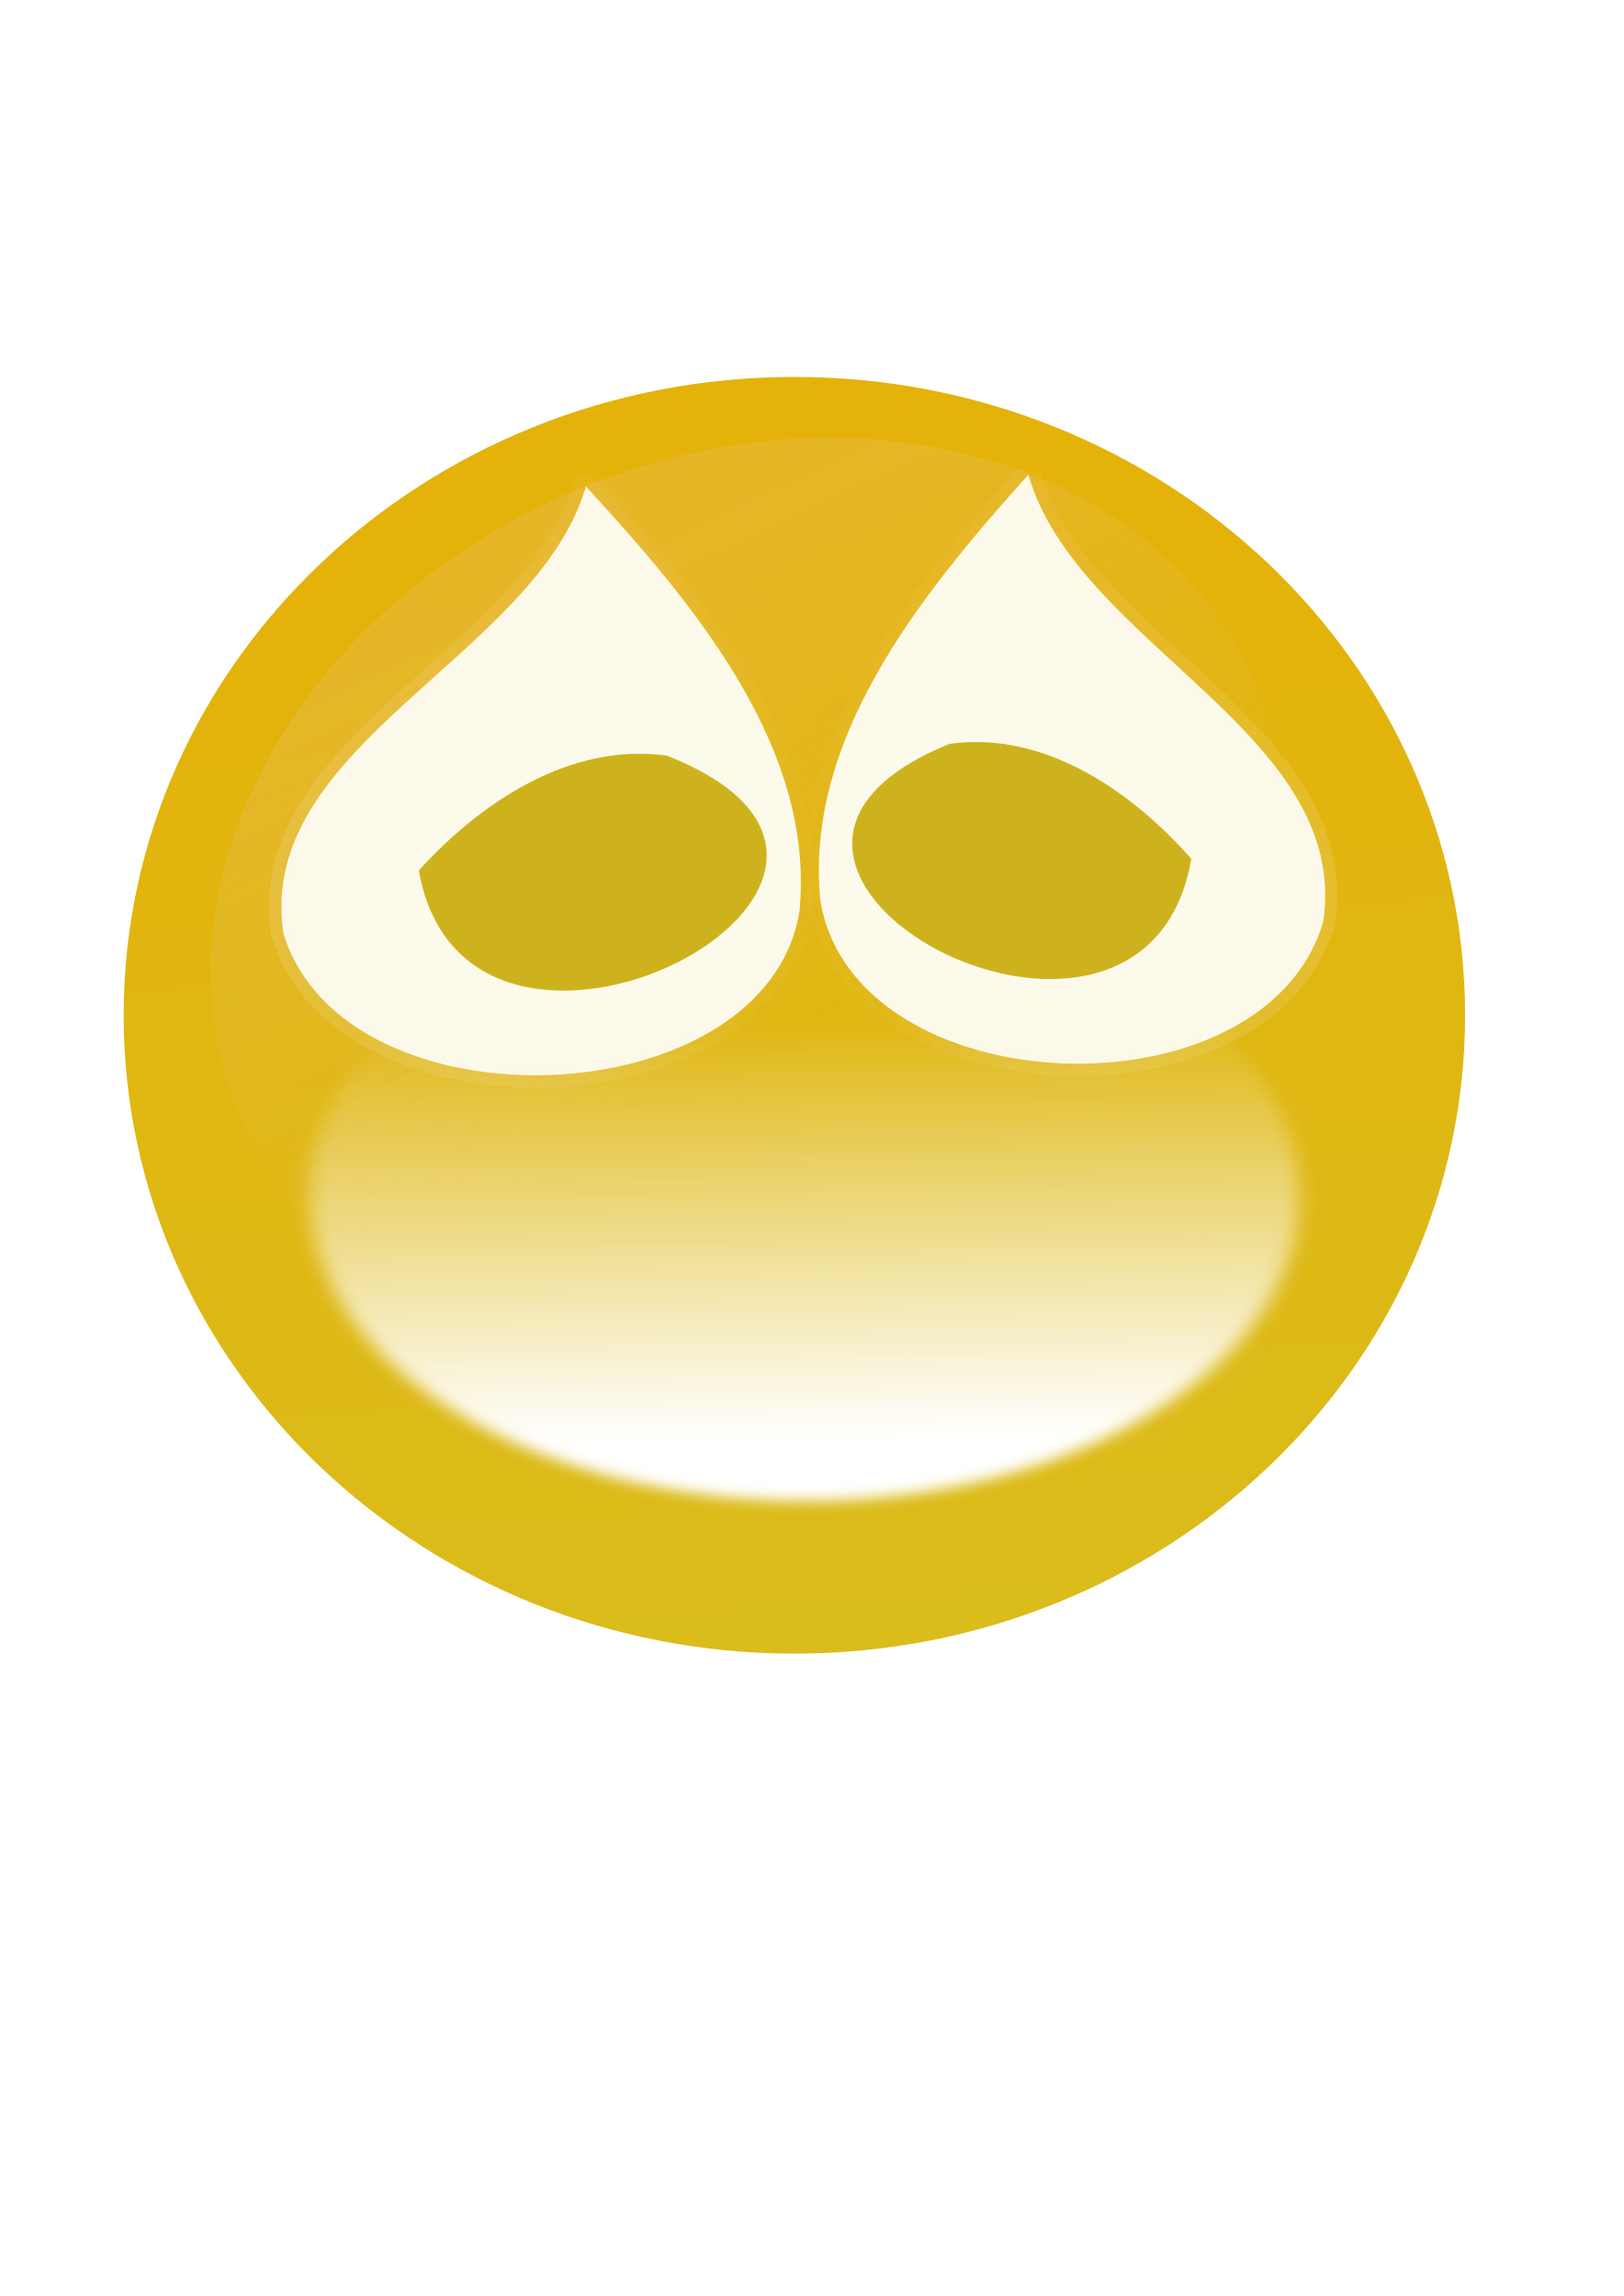
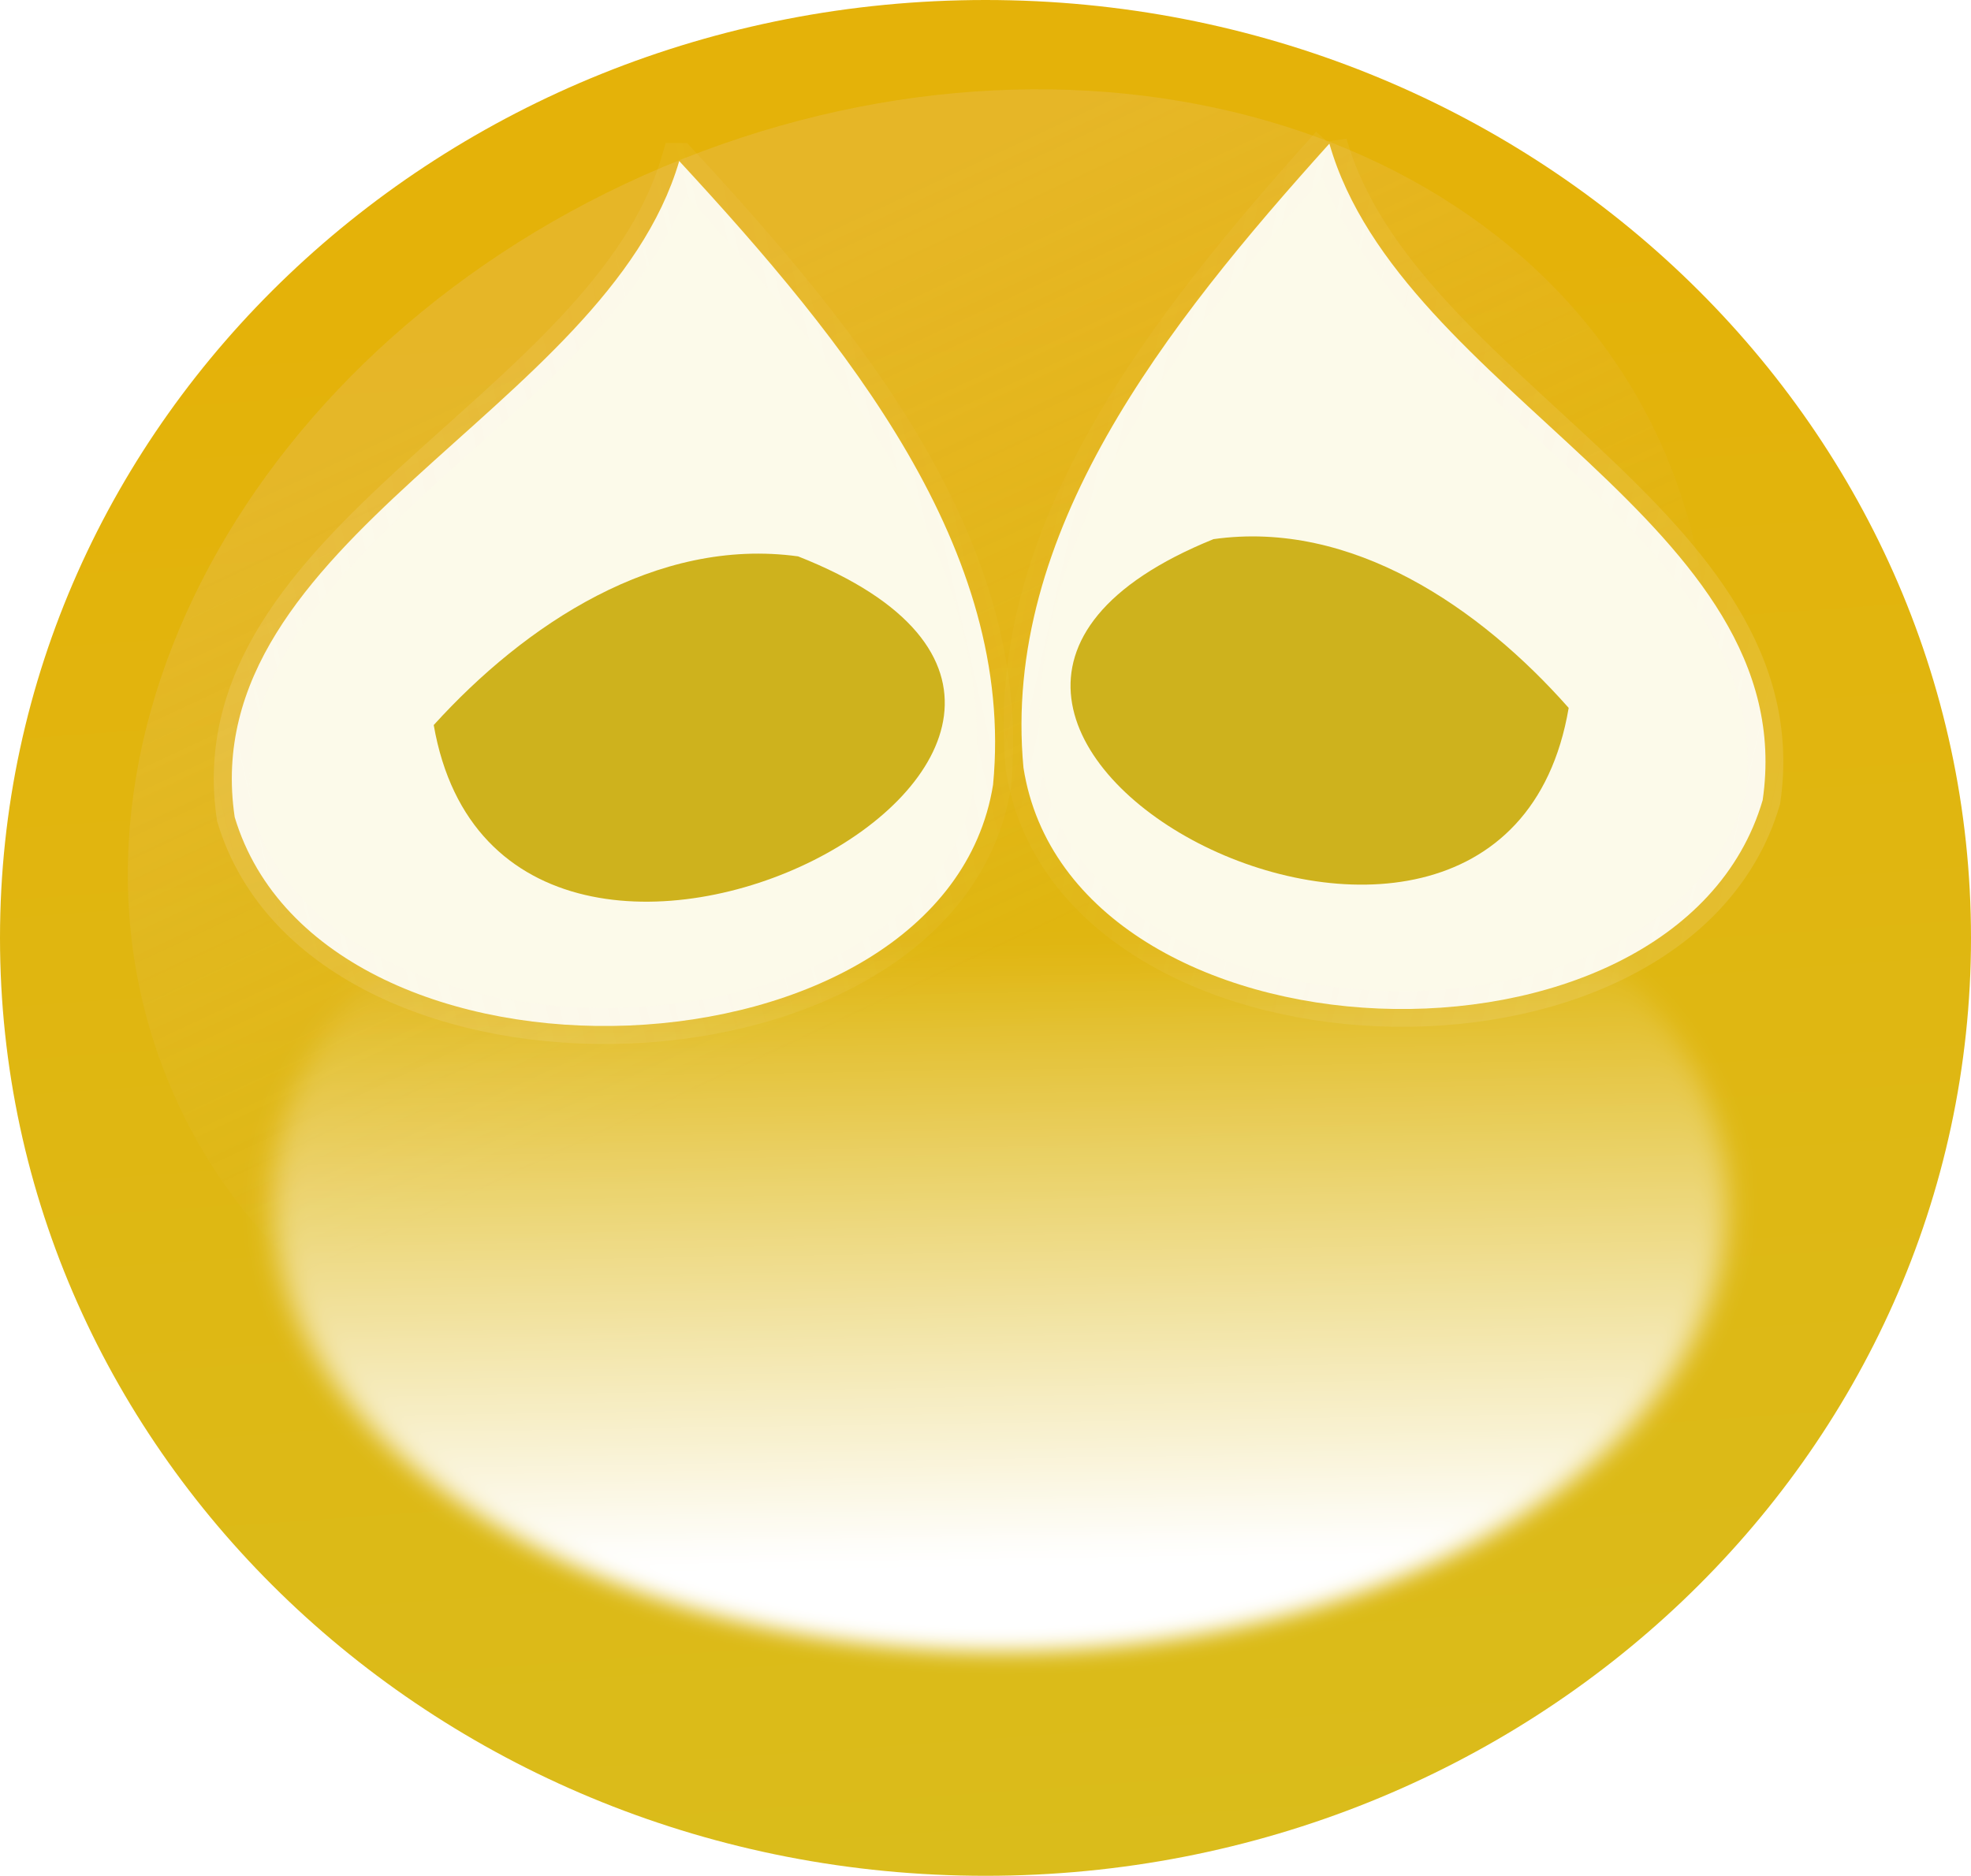
- <svg xmlns="http://www.w3.org/2000/svg" xmlns:xlink="http://www.w3.org/1999/xlink" width="744.094" height="1052.362" id="svg2" version="1.1">
+ <svg xmlns="http://www.w3.org/2000/svg" xmlns:xlink="http://www.w3.org/1999/xlink" width="614.73" height="585.164" id="svg2" version="1.1">
  <defs id="defs4">
    <linearGradient id="linearGradient4309">
      <stop style="stop-color:#f0f0ff;stop-opacity:1;" offset="0" id="stop4311" />
      <stop style="stop-color:#f0f1ff;stop-opacity:0;" offset="1" id="stop4313" />
    </linearGradient>
    <linearGradient id="linearGradient4001">
      <stop style="stop-color:#fff0f0;stop-opacity:1;" offset="0" id="stop4003" />
      <stop style="stop-color:#fff0f0;stop-opacity:0;" offset="1" id="stop4005" />
    </linearGradient>
    <linearGradient id="linearGradient3939">
      <stop style="stop-color:#f0d2d2;stop-opacity:1;" offset="0" id="stop3941" />
      <stop style="stop-color:#f0d2d2;stop-opacity:0;" offset="1" id="stop3943" />
    </linearGradient>
    <linearGradient id="linearGradient3775">
      <stop style="stop-color:#ffffff;stop-opacity:1;" offset="0" id="stop3777" />
      <stop style="stop-color:#ffffff;stop-opacity:0;" offset="1" id="stop3779" />
    </linearGradient>
    <linearGradient id="linearGradient3765">
      <stop style="stop-color:#e4b209;stop-opacity:1;" offset="0" id="stop3767" />
      <stop style="stop-color:#dabc1b;stop-opacity:1;" offset="1" id="stop3769" />
    </linearGradient>
    <linearGradient xlink:href="#linearGradient3765" id="linearGradient3771" x1="448.42" y1="322.953" x2="487.842" y2="845.797" gradientUnits="userSpaceOnUse" />
    <linearGradient xlink:href="#linearGradient3775" id="linearGradient3781" x1="350.02" y1="261.023" x2="354.462" y2="444.655" gradientUnits="userSpaceOnUse" />
    <linearGradient xlink:href="#linearGradient3765-9" id="linearGradient3881-2" gradientUnits="userSpaceOnUse" x1="208.801" y1="427.85" x2="295.128" y2="427.85" />
    <linearGradient id="linearGradient3765-9">
      <stop style="stop-color:#b01b1b;stop-opacity:1;" offset="0" id="stop3767-7" />
      <stop style="stop-color:#e24848;stop-opacity:1;" offset="1" id="stop3769-6" />
    </linearGradient>
    <linearGradient xlink:href="#linearGradient3939" id="linearGradient3945" x1="238.993" y1="582.489" x2="231.623" y2="434.889" gradientUnits="userSpaceOnUse" />
    <linearGradient xlink:href="#linearGradient4001-8" id="linearGradient4007-6" x1="204.123" y1="642.748" x2="224.586" y2="338.463" gradientUnits="userSpaceOnUse" />
    <linearGradient id="linearGradient4001-8">
      <stop style="stop-color:#fff0f0;stop-opacity:1;" offset="0" id="stop4003-1" />
      <stop style="stop-color:#fff0f0;stop-opacity:0;" offset="1" id="stop4005-6" />
    </linearGradient>
    <linearGradient xlink:href="#linearGradient4339-2" id="linearGradient4345-8" x1="425.809" y1="155.813" x2="469.755" y2="528.103" gradientUnits="userSpaceOnUse" />
    <linearGradient id="linearGradient4339-2">
      <stop style="stop-color:#fff0f0;stop-opacity:0.21" offset="0" id="stop4341-0" />
      <stop style="stop-color:#fff0f0;stop-opacity:0;" offset="1" id="stop4343-0" />
    </linearGradient>
    <linearGradient gradientTransform="matrix(-0.08133115,-0.9933705,1.267282,-0.06375217,-201.9966,886.5239)" y2="528.103" x2="469.755" y1="155.813" x1="425.809" gradientUnits="userSpaceOnUse" id="linearGradient4362" xlink:href="#linearGradient4339-2" />
    <linearGradient gradientTransform="matrix(-0.08133115,-0.9933705,1.267282,-0.06375217,-201.9966,886.5239)" y2="528.103" x2="469.755" y1="155.813" x1="425.809" gradientUnits="userSpaceOnUse" id="linearGradient4362-5" xlink:href="#linearGradient4339-2-9" />
    <linearGradient id="linearGradient4339-2-9">
      <stop style="stop-color:#fff0f0;stop-opacity:0.21" offset="0" id="stop4341-0-0" />
      <stop style="stop-color:#fff0f0;stop-opacity:0;" offset="1" id="stop4343-0-3" />
    </linearGradient>
    <linearGradient y2="528.103" x2="469.755" y1="155.813" x1="425.809" gradientTransform="matrix(0.07927905,-0.9938855,-1.235307,-0.06378522,929.9208,881.4296)" gradientUnits="userSpaceOnUse" id="linearGradient4416" xlink:href="#linearGradient4339-2-9" />
-     <filter id="filter4457">
+     <filter id="filter4457" color-interpolation-filters="sRGB">
      <feGaussianBlur stdDeviation="3.026" id="feGaussianBlur4459" />
    </filter>
  </defs>
-   <g id="layer1">
-     <path style="fill:url(#linearGradient3771);fill-opacity:1" id="path2985" d="m 747.778,542.962 a 307.365,307.365 0 1 1 -614.73,0 307.365,307.365 0 1 1 614.73,0 z" transform="matrix(1,0,0,0.9519038,-76.37926,-51.49679)" />
-     <path style="opacity:0.152;fill:url(#linearGradient3945);fill-opacity:1;stroke:none" id="path3937" d="m 367.113,475.206 a 128.12,131.2 0 1 1 -256.24,0 128.12,131.2 0 1 1 256.24,0 z" transform="matrix(-1.820884,0.767338,-0.6052944,-1.436356,1065.86,912.4068)" />
-     <path style="fill:url(#linearGradient3781);fill-opacity:1;filter:url(#filter4457)" id="path3773" d="m 513.712,368.029 a 156.454,134.896 0 1 1 -312.909,0 156.454,134.896 0 1 1 312.909,0 z" transform="matrix(-1.448663,-0.00224629,0.00186394,-1.039962,885.3908,931.2189)" />
+   <g id="layer1" transform="translate(-56.66847,-172.7688)">
+     <path style="fill:url(#linearGradient3771);fill-opacity:1" id="path2985" d="m 747.778,542.962 c 0,169.753 -137.612,307.365 -307.365,307.365 -169.753,0 -307.365,-137.612 -307.365,-307.365 0,-169.753 137.612,-307.365 307.365,-307.365 169.753,0 307.365,137.612 307.365,307.365 z" transform="matrix(1,0,0,0.9519038,-76.37926,-51.49679)" />
+     <path style="opacity:0.152;fill:url(#linearGradient3945);fill-opacity:1;stroke:none" id="path3937" d="m 367.113,475.206 c 0,72.46 -57.361,131.2 -128.12,131.2 -70.759,0 -128.12,-58.74 -128.12,-131.2 0,-72.46 57.361,-131.2 128.12,-131.2 70.759,0 128.12,58.74 128.12,131.2 z" transform="matrix(-1.820884,0.767338,-0.6052944,-1.436356,1065.86,912.4068)" />
+     <path style="fill:url(#linearGradient3781);fill-opacity:1;filter:url(#filter4457)" id="path3773" d="m 513.712,368.029 c 0,74.501 -70.047,134.896 -156.454,134.896 -86.407,0 -156.454,-60.395 -156.454,-134.896 0,-74.501 70.047,-134.896 156.454,-134.896 86.407,0 156.454,60.395 156.454,134.896 z" transform="matrix(-1.448663,-0.00224629,0.00186394,-1.039962,885.3908,931.2189)" />
    <path style="fill:#fcfaea;fill-opacity:1;stroke:url(#linearGradient4362);stroke-width:11.243;stroke-miterlimit:4;stroke-opacity:1;stroke-dasharray:none" d="m 268.509,223.008 c -22.836,77.967 -151.545,118.29 -138.634,204.697 27.696,92.043 221.33,84.59 236.517,-10.124 7.028,-73.123 -45.445,-137.828 -97.882,-194.573 z" id="path3783-3-6" />
    <path style="fill:#ceb21d;fill-opacity:1;stroke:none" d="m 191.943,398.948 c 22.002,126.299 256.21,3.667 113.648,-52.618 -44.251,-6.088 -85.263,21.318 -113.648,52.618 z" id="path3810" />
    <path style="fill:#fcfaea;fill-opacity:1;stroke:url(#linearGradient4416);stroke-width:11.103;stroke-miterlimit:4;stroke-opacity:1;stroke-dasharray:none" d="m 471.286,217.57 c 22.26,78.008 147.722,118.351 135.136,204.804 -26.997,92.091 -215.745,84.634 -230.549,-10.129 -6.85,-73.161 44.298,-137.899 95.413,-194.674 z" id="path3783-3-6-3" />
    <path style="fill:#ceb21d;fill-opacity:1;stroke:none" d="m 545.921,393.601 c -21.447,126.364 -249.745,3.669 -110.78,-52.645 43.134,-6.091 83.112,21.329 110.78,52.645 z" id="path3810-0" />
  </g>
</svg>
